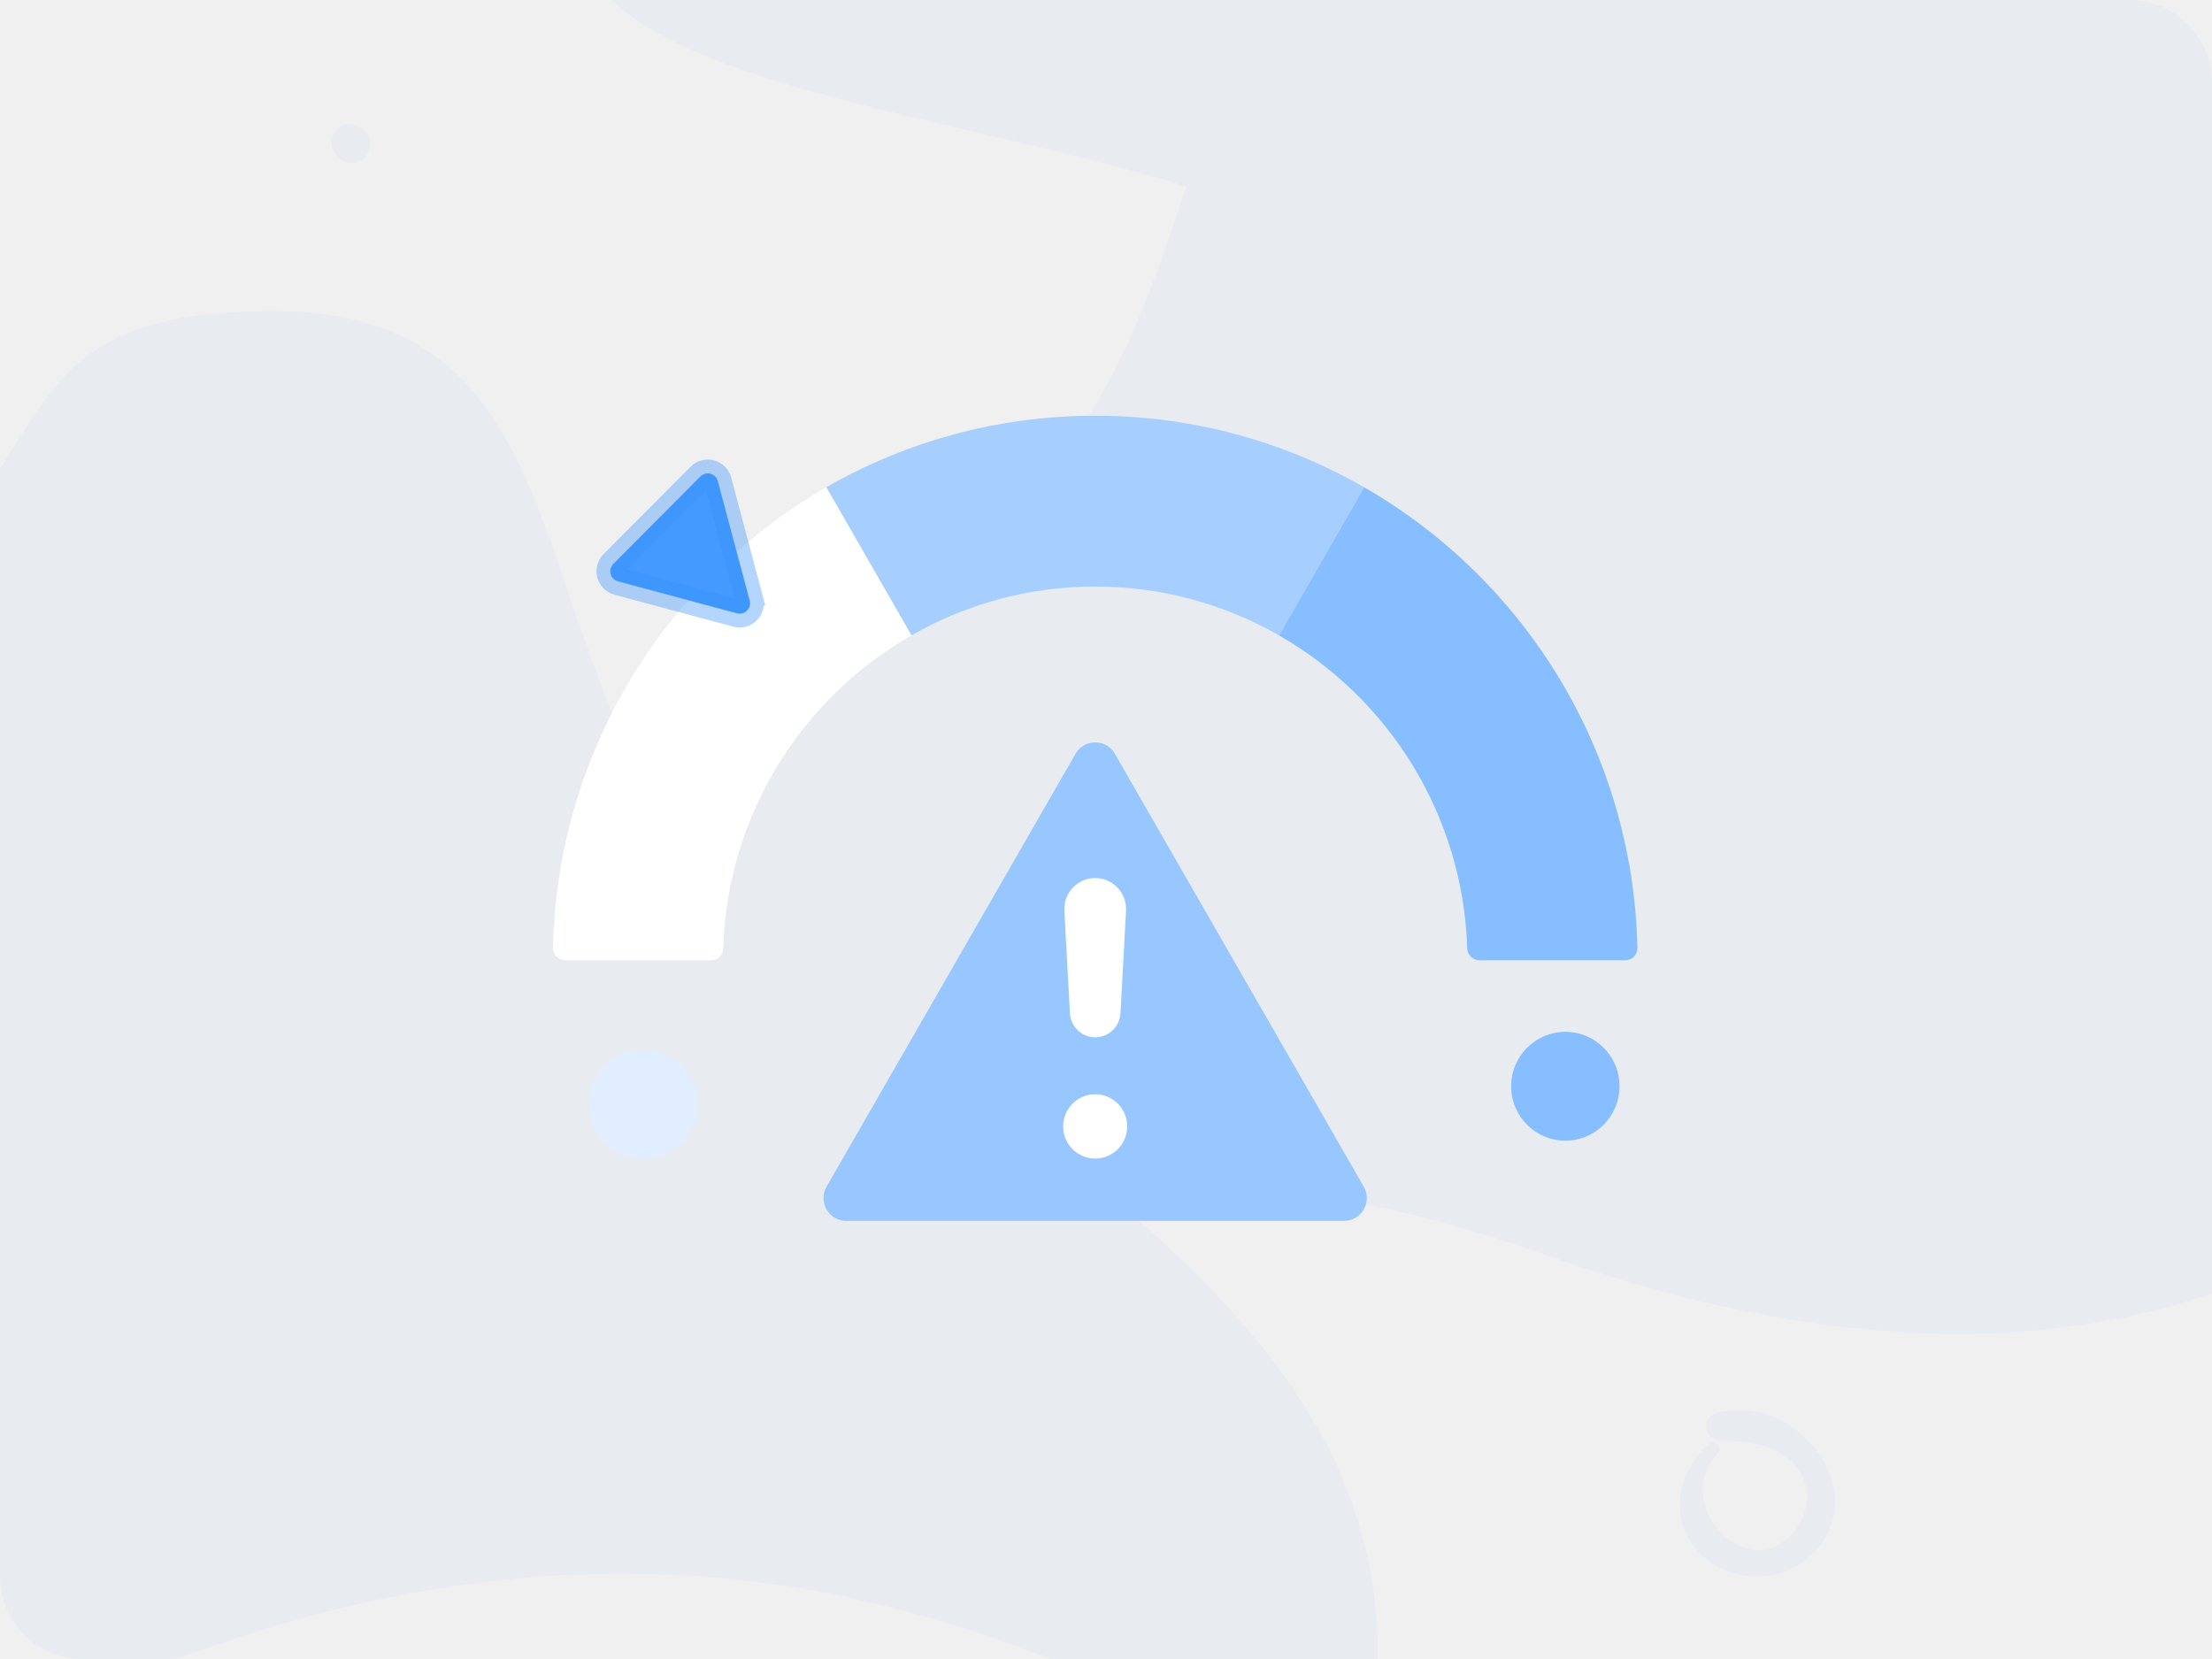
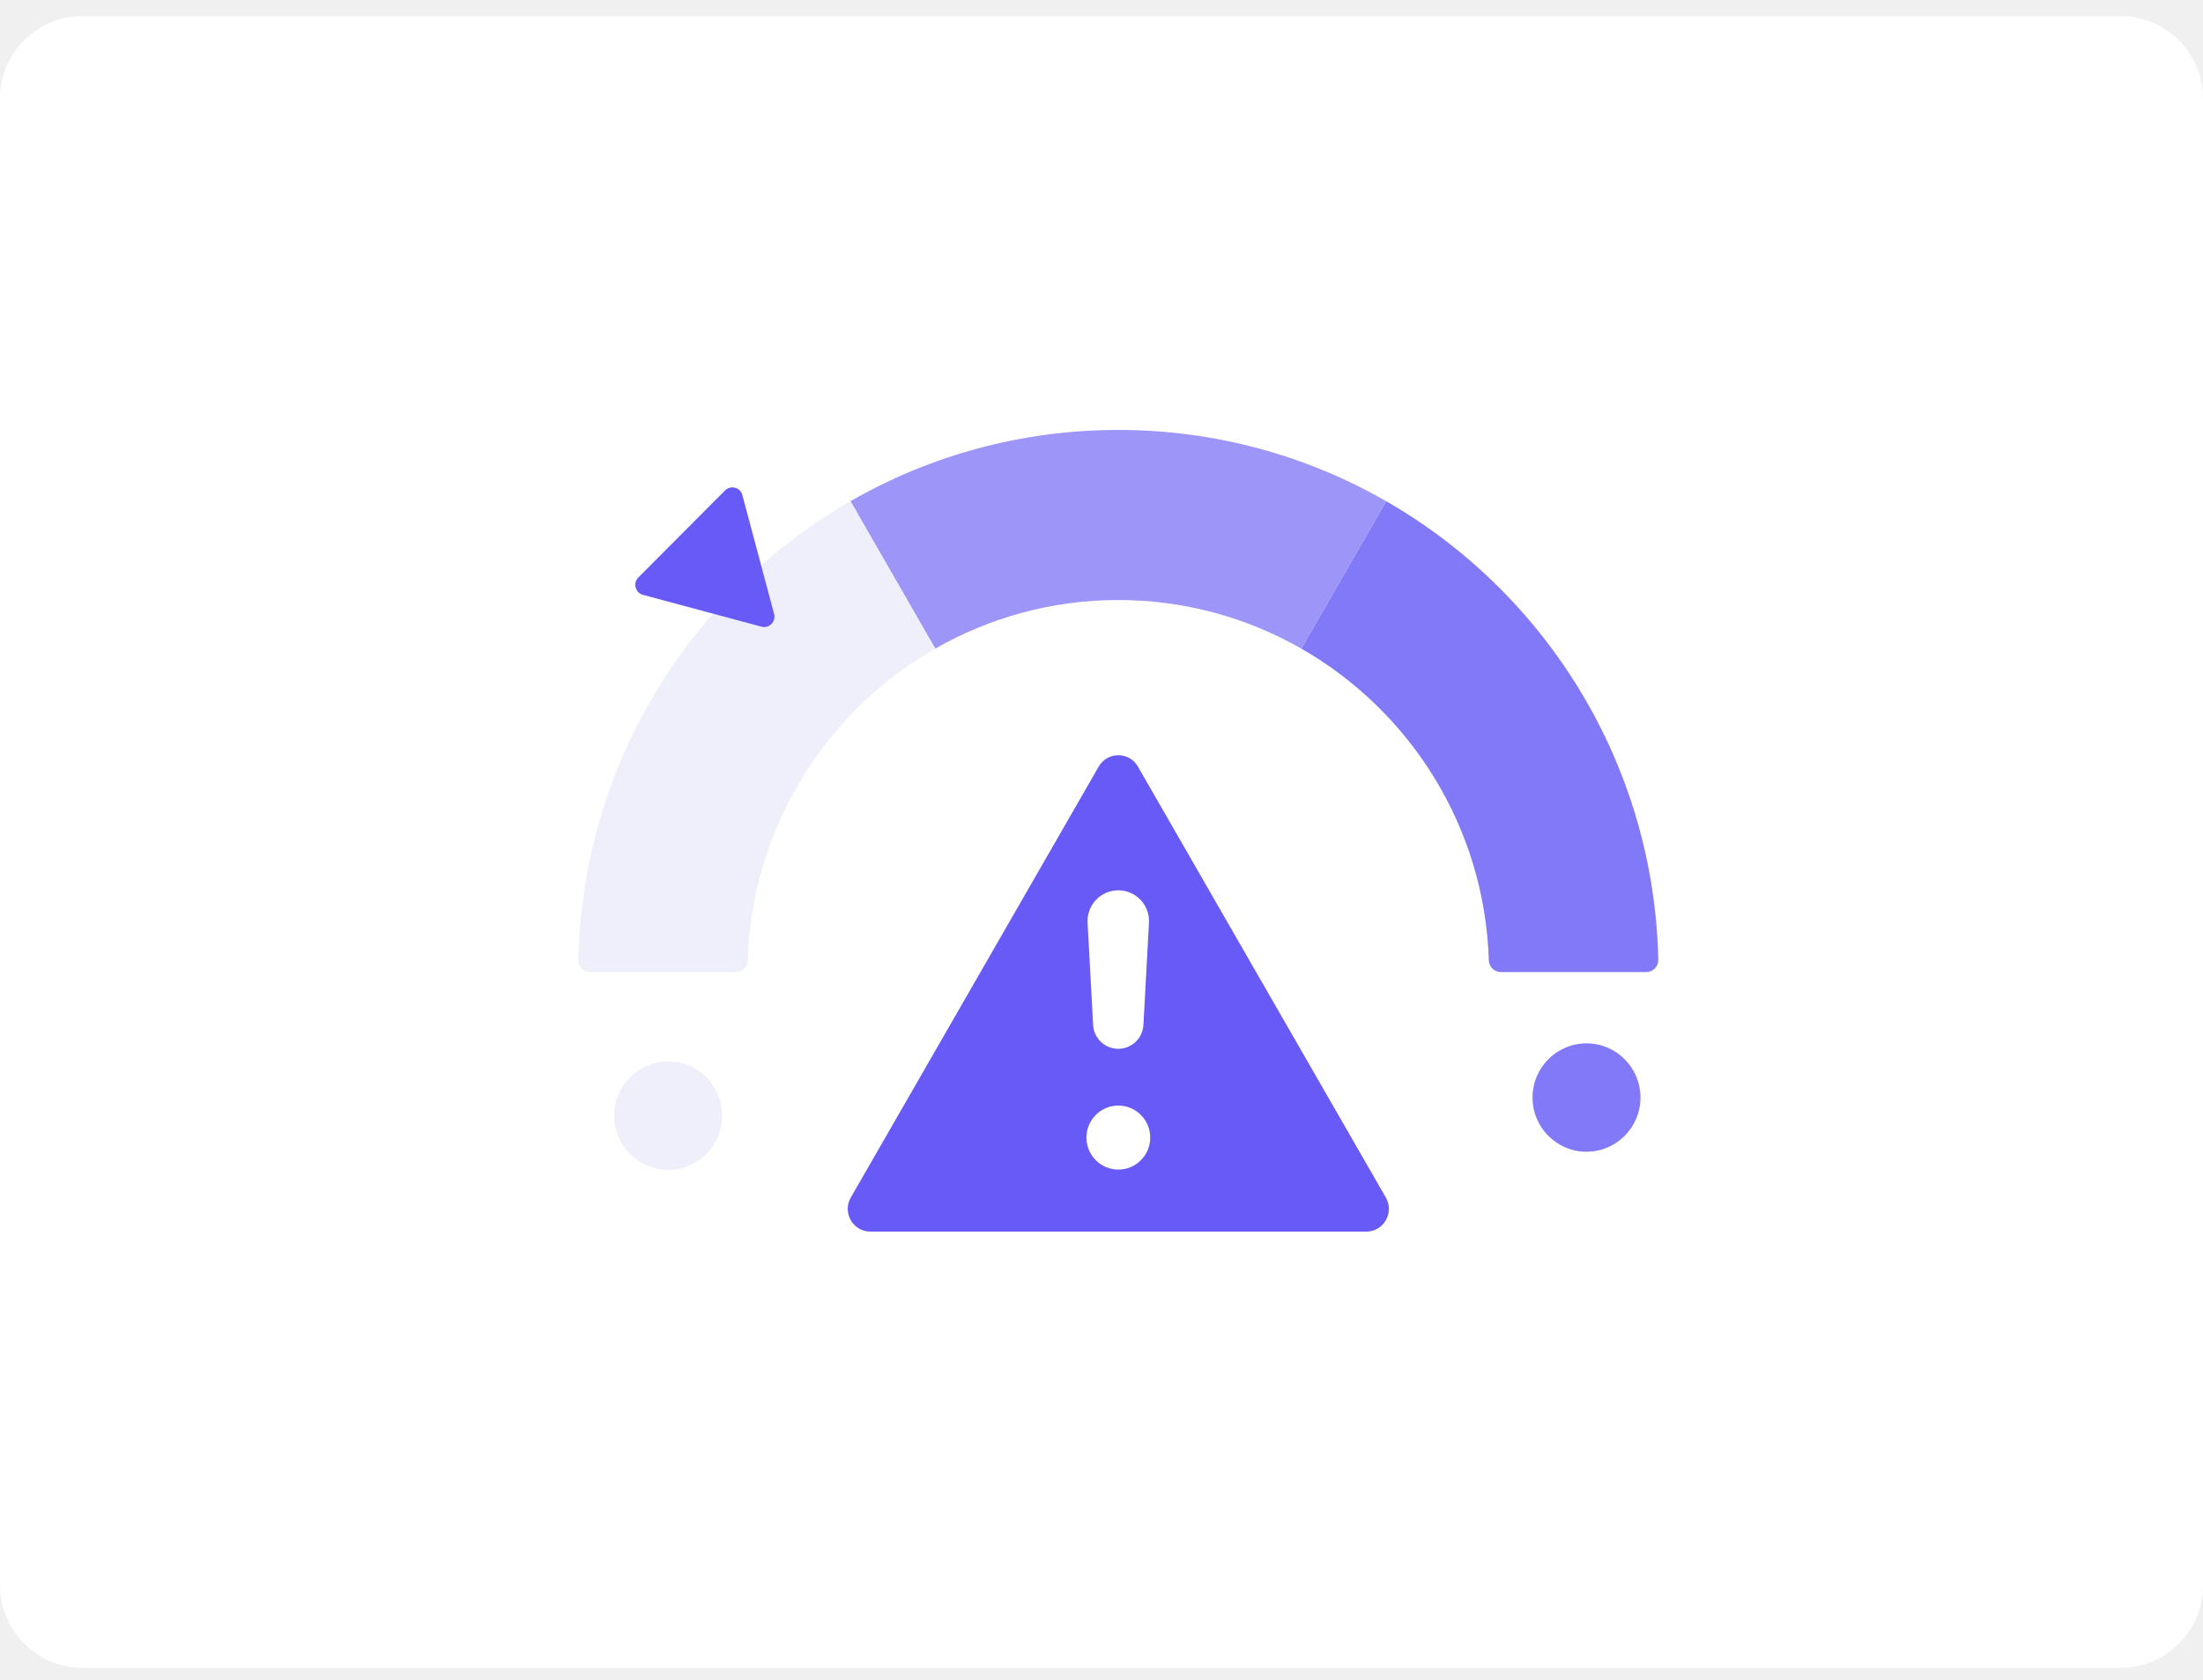
- <svg xmlns="http://www.w3.org/2000/svg" xmlns:xlink="http://www.w3.org/1999/xlink" width="80" height="60" viewBox="0 0 80 60">
-   <defs>
-     <rect id="prefix__a" width="80" height="60" x="0" y="0" rx="3" />
-   </defs>
-   <g fill="none" fill-rule="evenodd">
-     <mask id="prefix__b" fill="#fff">
-       <use xlink:href="#prefix__a" />
-     </mask>
-     <g fill="#3792FC" fill-rule="nonzero" mask="url(#prefix__b)" opacity=".05">
-       <g>
-         <path d="M64.184 0c-8.25 0-22.5 0-25.5 8.25s21.943 7.766 27.75 13.573C72.24 27.629 81.603 27 90.434 27s7.158 9.734 14.25 8.25.75-8.918 3-13.427V0h-43.5zM24.72 71.675c29.448-10.47 42.536 13.088 42.536 0S51.55 52.043 43.698 44.191c-7.853-7.853-4.417-20.941-16.36-20.941-11.944 0-5.927 7.337-18.978 13.088-13.05 5.751-13.088 45.807 16.36 35.337z" transform="translate(-17.435 -12)" />
-         <path d="M73.47 57.425c-29.448-10.47-42.535 13.088-42.535 0S46.64 37.793 54.493 29.941C62.345 22.088 58.909 9 70.853 9c11.943 0 5.926 7.337 18.977 13.088 13.051 5.751 26.176-9.162 26.176 7.853 0 17.014-13.088 37.954-42.536 27.484zM26.712 37.617c1.058-.506 2.143-1.09 3.098-1.775.35-.252.005-.742-.363-.547-1.02.534-2.017 1.225-2.925 1.928-.187.14-.052.508.19.394z" transform="translate(-17.435 -12)" />
-         <path d="M96.247 47.916c-.22-1.152-.509-2.351-.93-3.45-.152-.401-.715-.194-.622.214.257 1.123.672 2.26 1.121 3.319.09.215.483.179.43-.083zM30.631 16.744c-.02-.018-.039-.036-.06-.052-.262-.233-.692-.278-.947 0-.257.28-.249.667 0 .947.019.021.037.04.052.06.234.265.72.257.955 0 .234-.257.28-.706 0-.955zM90.941 20.821c.066-.429.053-.836.291-1.216.48-.752 1.16-.564 1.818-.231.67.338 1.304.539 2.03.225 1.139-.492 1.674-2.21.587-3.018-.351-.263-.699.17-.652.502.066.46.295.971-.1 1.366-.53.53-1.15.085-1.68-.154-.57-.257-1.178-.313-1.764-.075-1.013.41-1.75 1.783-.944 2.711.113.129.386.069.414-.11zM79.2 64.243c-1.04.999-1.435 2.553-.444 3.755.933 1.132 2.744 1.368 3.909.469 2.819-2.176-.12-6.185-3.159-5.356-.563.154-.422.958.133.987.887.05 1.84.083 2.55.709.762.667.779 1.799.153 2.57-1.658 2.035-4.535-.962-2.794-2.786.224-.228-.116-.568-.348-.348zM18.192 57.614c.325 1.207.681 2.4 1.055 3.593.088.286.36.378.607.208.97-.66 1.938-1.306 2.859-2.036.176-.141.137-.424-.035-.544-1.077-.737-2.527-1.828-3.893-1.835-.346-.004-.59.487-.237.688.55.318 1.21.43 1.8.674.678.283 1.352.614 1.952 1.041.014-.197.028-.395.039-.592-1.027.631-1.994 1.34-2.968 2.047l.575.116c-.417-1.179-.844-2.347-1.306-3.508-.099-.244-.515-.11-.448.148z" transform="translate(-17.435 -12)" />
-       </g>
-     </g>
-     <g mask="url(#prefix__b)">
-       <g transform="translate(20 15)">
-         <g transform="translate(9.784 11.85)">
-           <path fill="#98C7FF" d="M9.114.412L.11 16.067c-.316.55.08 1.237.712 1.237h18.005c.632 0 1.028-.687.711-1.237L10.537.412c-.316-.55-1.107-.55-1.423 0z" />
-           <path fill="#FFF" fill-rule="nonzero" d="M9.825 10.665c-.485 0-.886-.381-.913-.868L8.71 6.089c-.035-.642.474-1.183 1.115-1.183s1.15.54 1.116 1.183l-.202 3.708c-.027.487-.428.868-.914.868z" />
-           <ellipse cx="9.825" cy="13.888" fill="#FFF" fill-rule="nonzero" rx="1.158" ry="1.163" />
-         </g>
-         <path fill="#A6CFFF" d="M19.61.035c-3.54 0-6.86.942-9.727 2.588l3.08 5.356c1.962-1.123 4.23-1.766 6.647-1.766 2.416 0 4.685.643 6.647 1.766l3.08-5.356C26.47.977 23.149.035 19.61.035z" />
-         <path fill="#86BEFF" d="M29.337 2.623l-3.08 5.356c3.95 2.262 6.657 6.474 6.807 11.322.008.237.2.427.437.427h5.28c.246 0 .444-.204.438-.451-.16-7.133-4.097-13.33-9.882-16.654z" />
-         <ellipse cx="3.268" cy="24.942" fill="#E0EEFF" fill-rule="nonzero" rx="1.96" ry="1.968" />
-         <ellipse cx="36.613" cy="24.286" fill="#86BEFF" fill-rule="nonzero" rx="1.96" ry="1.968" />
-         <path fill="#FFF" d="M9.883 2.623c-1.16.667-2.246 1.448-3.241 2.33l.472 1.768c.075.28-.18.536-.46.461l-1.76-.474C1.936 10.074.107 14.463 0 19.278c-.005.246.193.45.438.45h5.28c.237 0 .43-.19.437-.427.15-4.848 2.857-9.06 6.807-11.322l-3.08-5.356z" />
-         <path fill="#449AFF" stroke="#3792FC" stroke-opacity=".372" d="M7.114 6.721L5.96 2.4c-.075-.28-.424-.374-.628-.169l-3.15 3.164c-.205.205-.111.554.168.63l4.304 1.157c.278.075.534-.18.459-.46h0z" />
-       </g>
-     </g>
-   </g>
+ <svg xmlns="http://www.w3.org/2000/svg" width="80" height="61" viewBox="0 0 80 61" fill="none">
+   <rect y="0.582" width="80" height="60" rx="3" fill="white" />
+   <mask id="mask0" mask-type="alpha" maskUnits="userSpaceOnUse" x="0" y="0" width="80" height="61">
+     <rect y="0.582" width="80" height="60" rx="3" fill="white" />
+     <rect y="0.582" width="80" height="60" rx="3" stroke="white" />
+   </mask>
+   <g mask="url(#mask0)">
+ </g>
+   <path fill-rule="evenodd" clip-rule="evenodd" d="M39.899 27.845L30.896 43.499C30.58 44.049 30.976 44.737 31.608 44.737H49.613C50.246 44.737 50.641 44.049 50.325 43.499L41.322 27.845C41.006 27.295 40.215 27.295 39.899 27.845Z" fill="#675AF6" />
+   <path d="M40.609 38.097C40.123 38.097 39.722 37.716 39.696 37.229L39.494 33.522C39.459 32.879 39.968 32.339 40.609 32.339C41.25 32.339 41.76 32.879 41.724 33.522L41.522 37.229C41.496 37.716 41.095 38.097 40.609 38.097Z" fill="white" />
+   <ellipse cx="40.611" cy="41.321" rx="1.158" ry="1.163" fill="white" />
+   <path fill-rule="evenodd" clip-rule="evenodd" d="M40.61 15.617C37.07 15.617 33.75 16.558 30.883 18.205L33.963 23.561C35.925 22.438 38.194 21.795 40.61 21.795C43.026 21.795 45.295 22.438 47.257 23.561L50.337 18.205C47.47 16.559 44.15 15.617 40.61 15.617Z" fill="#9D95F8" />
+   <path fill-rule="evenodd" clip-rule="evenodd" d="M50.338 18.205L47.258 23.561C51.209 25.823 53.914 30.035 54.065 34.882C54.072 35.12 54.265 35.309 54.502 35.309H59.782C60.028 35.309 60.226 35.105 60.22 34.858C60.06 27.725 56.123 21.529 50.338 18.205V18.205Z" fill="#8279F8" />
+   <ellipse cx="24.265" cy="40.525" rx="1.96" ry="1.968" fill="#EFEEFB" />
+   <ellipse cx="57.612" cy="39.867" rx="1.96" ry="1.968" fill="#8279F8" />
+   <path fill-rule="evenodd" clip-rule="evenodd" d="M30.883 18.205C29.723 18.871 28.637 19.653 27.642 20.534L28.114 22.303C28.189 22.583 27.933 22.839 27.655 22.764L25.893 22.29C22.937 25.656 21.108 30.044 21 34.859C20.995 35.106 21.193 35.309 21.438 35.309H26.718C26.955 35.309 27.148 35.12 27.155 34.882C27.306 30.035 30.012 25.823 33.962 23.561L30.883 18.205Z" fill="#EFEEFB" />
+   <path fill-rule="evenodd" clip-rule="evenodd" d="M28.112 22.303L26.958 17.982C26.884 17.702 26.535 17.609 26.331 17.814L23.18 20.977C22.976 21.182 23.07 21.532 23.348 21.607L27.653 22.764C27.931 22.839 28.186 22.583 28.112 22.303Z" fill="#675AF6" />
</svg>
